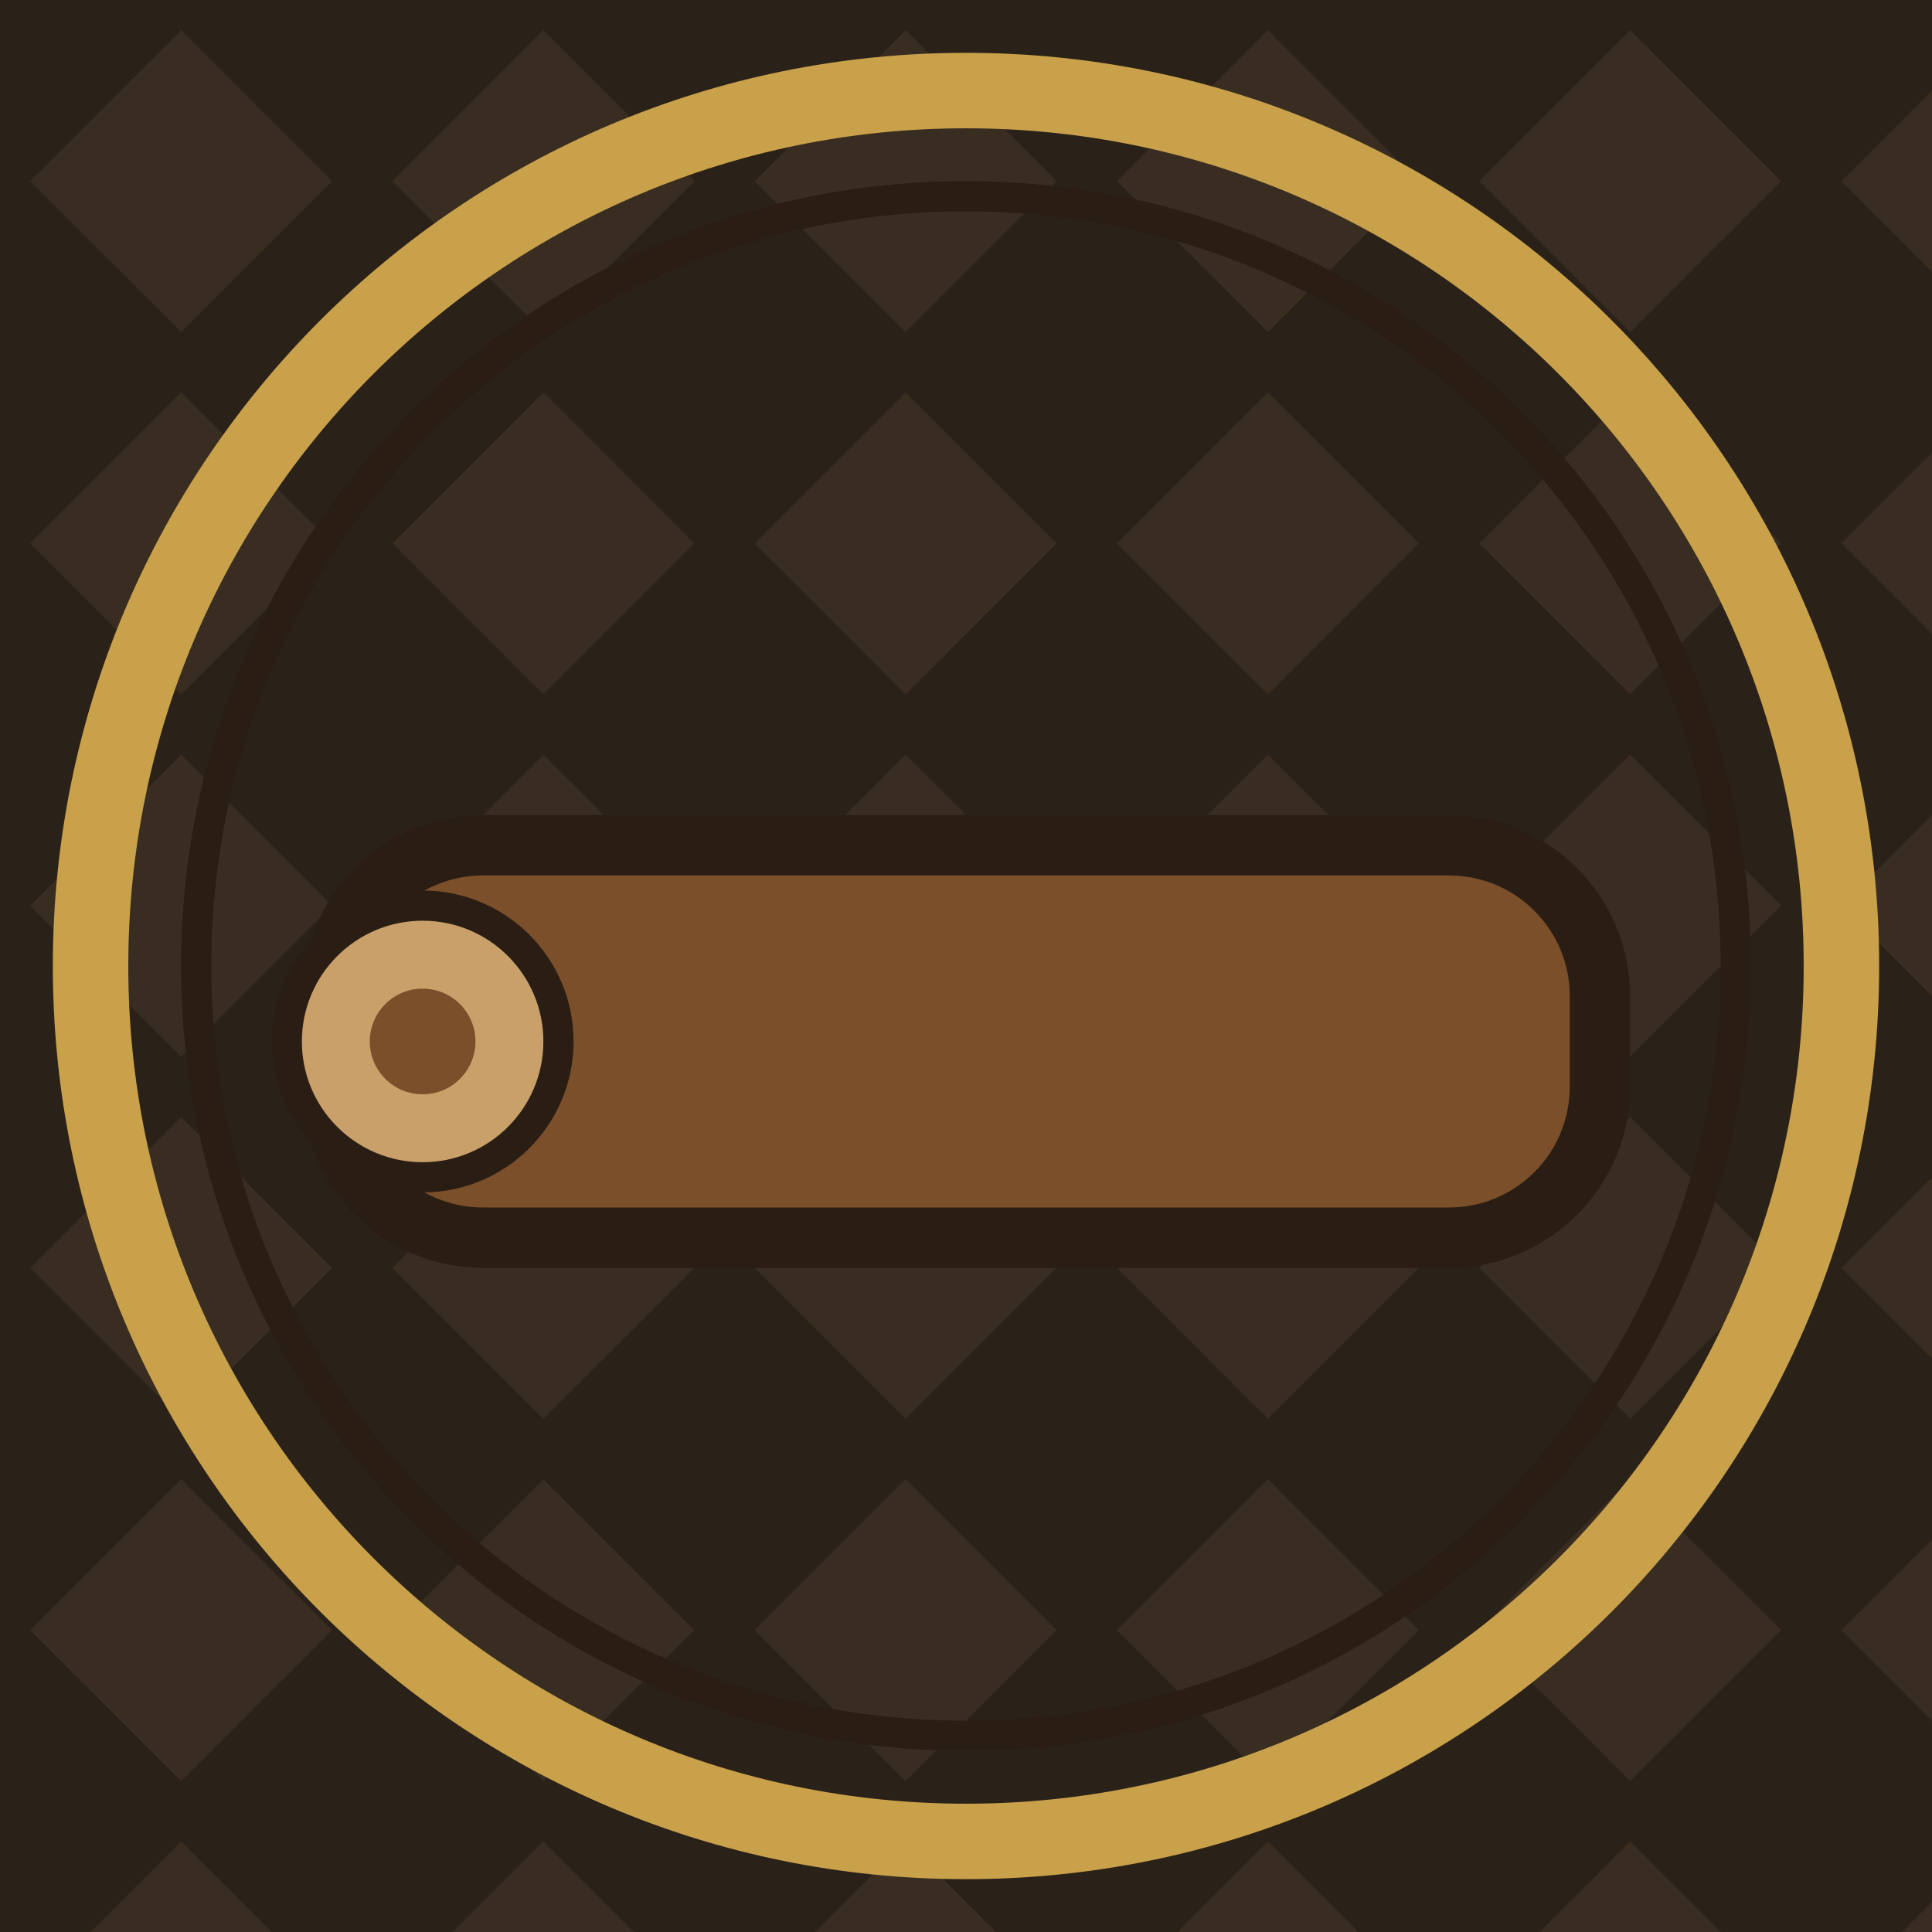
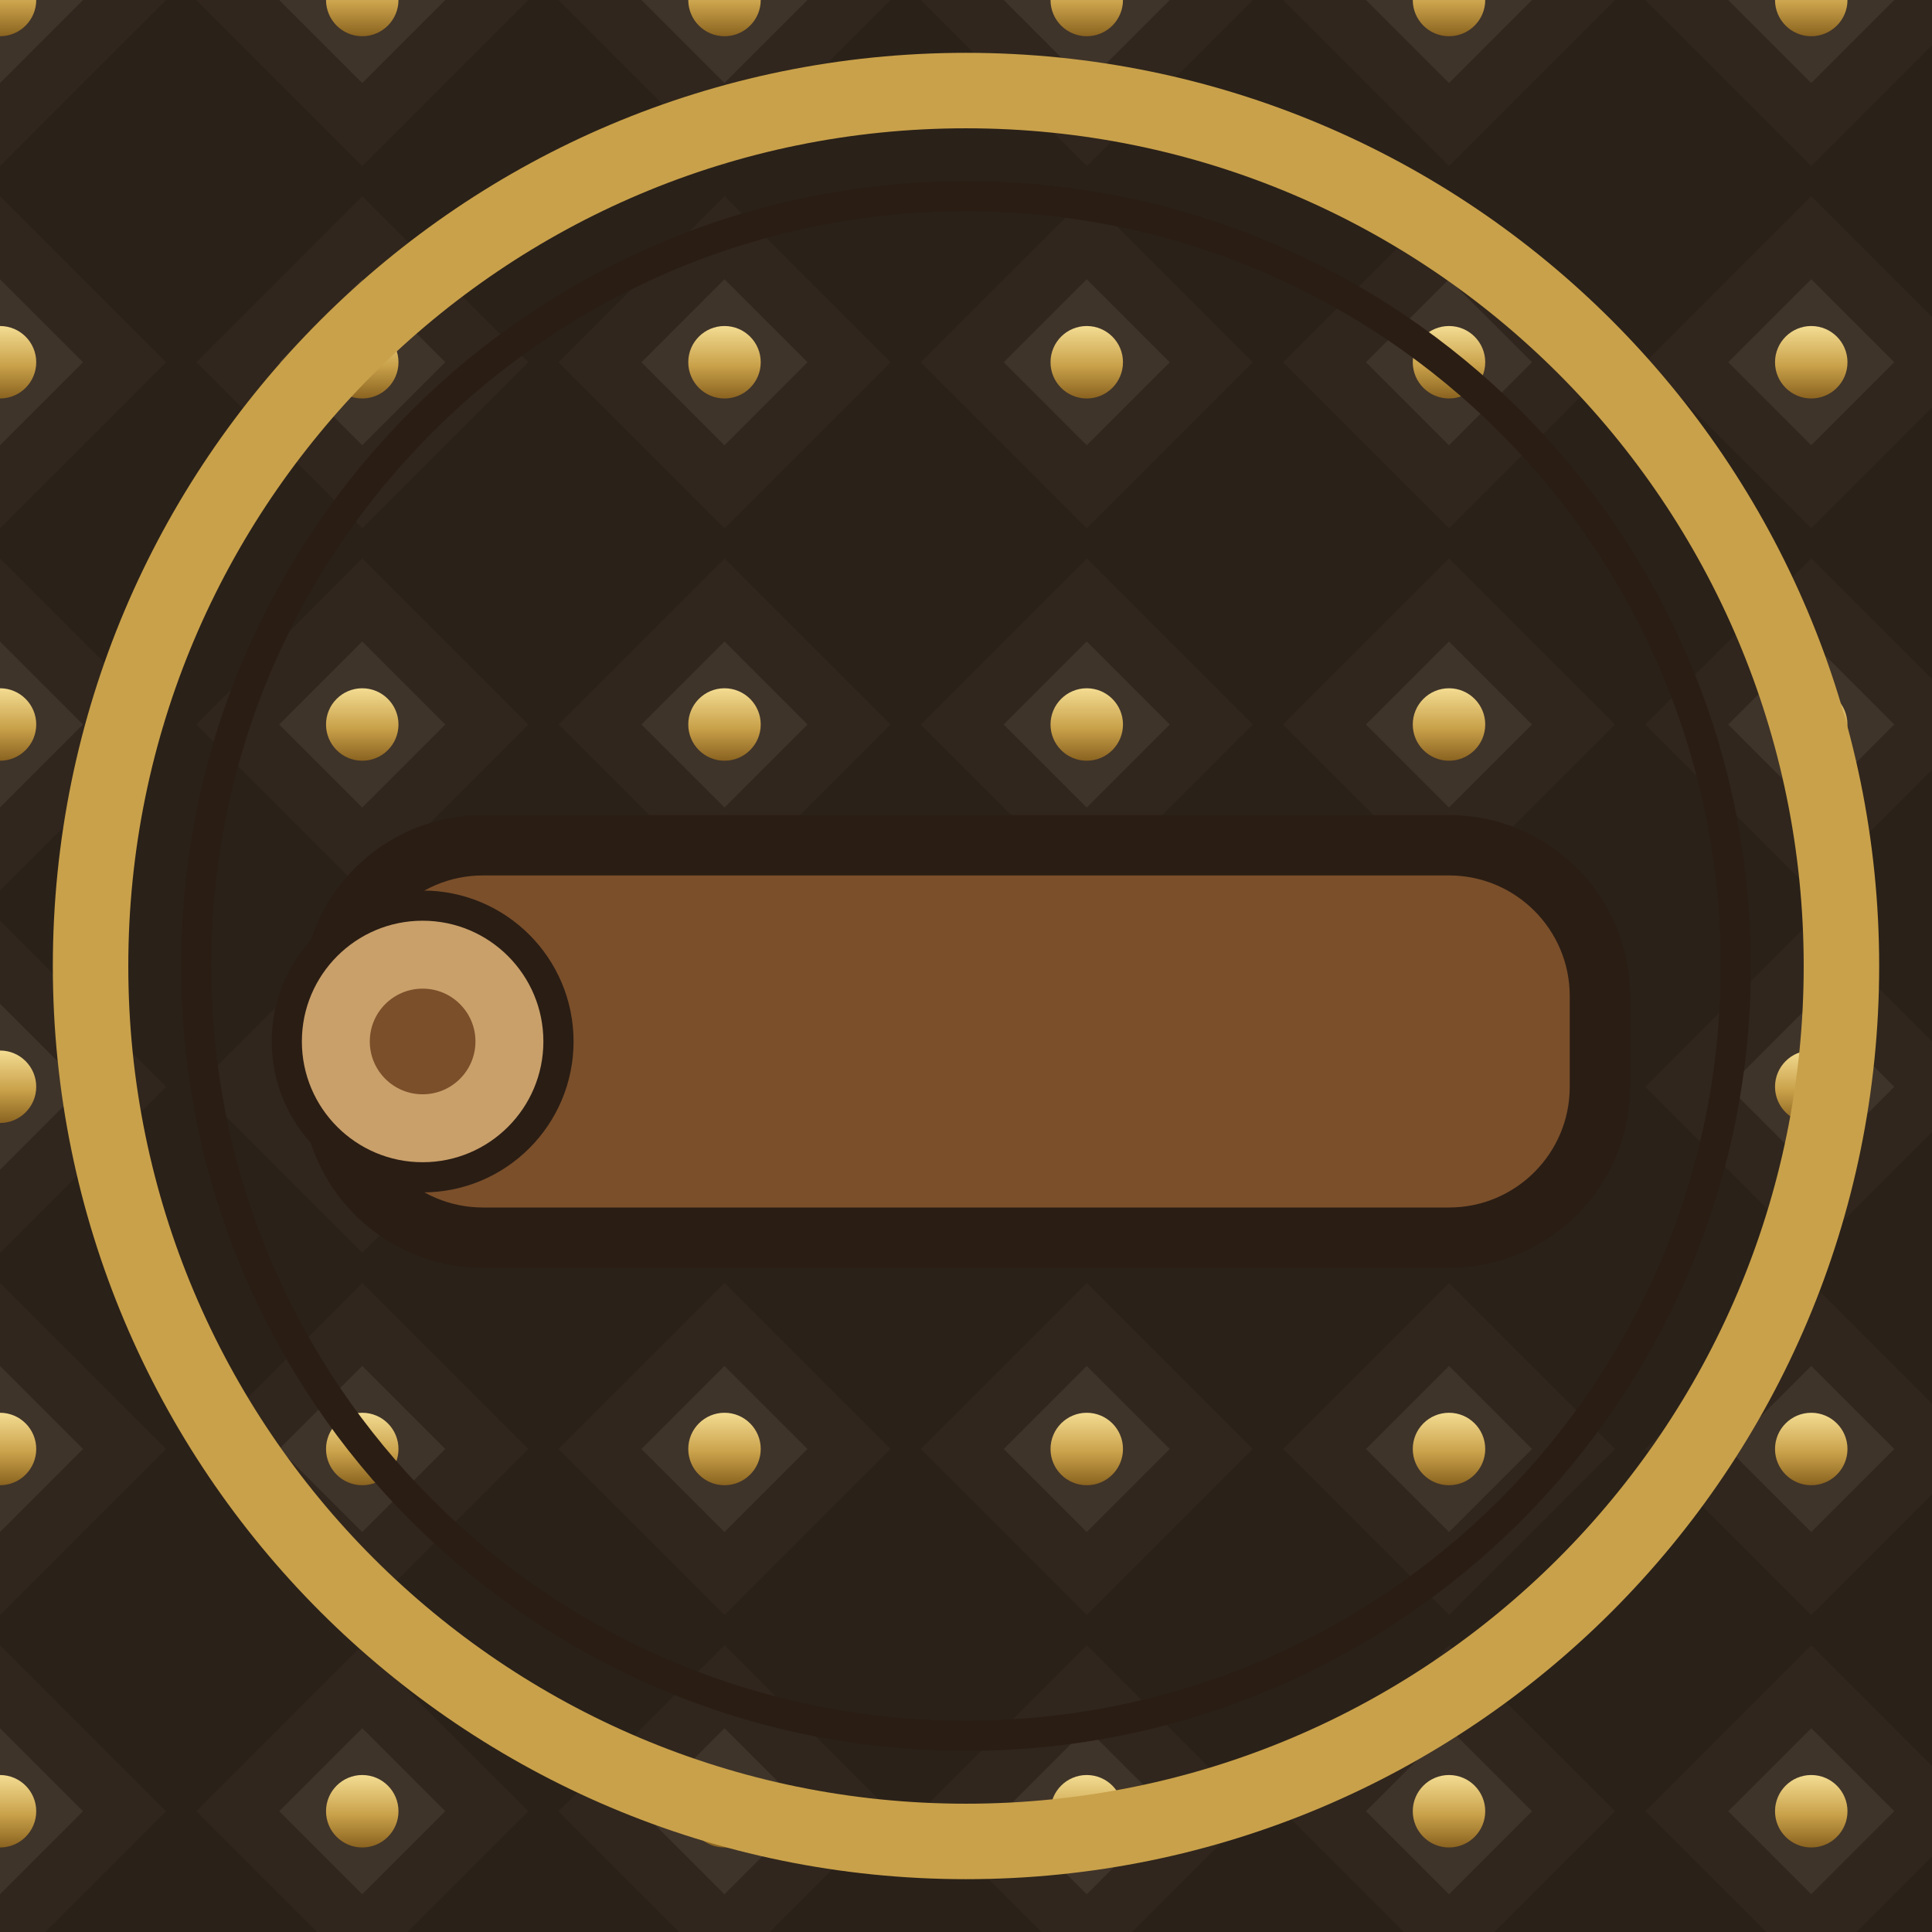
<svg xmlns="http://www.w3.org/2000/svg" viewBox="0 0 128 128" width="128" height="128">
  <defs>
    <linearGradient id="gold" x1="0" y1="0" x2="0" y2="1">
      <stop offset="0" stop-color="#f3dc92" />
      <stop offset="0.55" stop-color="#c9a14a" />
      <stop offset="1" stop-color="#8a6320" />
    </linearGradient>
    <linearGradient id="steel" x1="0" y1="0" x2="1" y2="1">
      <stop offset="0" stop-color="#eef1f4" />
      <stop offset="0.5" stop-color="#8a8f96" />
      <stop offset="1" stop-color="#4b5058" />
    </linearGradient>
    <linearGradient id="skin" x1="0" y1="0" x2="0" y2="1">
      <stop offset="0" stop-color="#f4d8b6" />
      <stop offset="1" stop-color="#e6bd93" />
    </linearGradient>
    <linearGradient id="parch" x1="0" y1="0" x2="0" y2="1">
      <stop offset="0" stop-color="#f4ead2" />
      <stop offset="1" stop-color="#e9dcbf" />
    </linearGradient>
  </defs>
-   <defs>
-     <pattern id="f" width="24" height="24" patternUnits="userSpaceOnUse">
-       <rect width="24" height="24" fill="#2a2119" />
-       <path d="M12 2 L22 12 L12 22 L2 12 Z" fill="#3d3024" opacity="0.8" />
-     </pattern>
-   </defs>
-   <rect width="128" height="128" fill="url(#f)" />
+   <rect width="128" height="128" fill="#2a2119" />
+   <path d="M0 -11.0 L11.0 0 L0 11.0 L-11.0 0 Z" fill="#34291f" opacity="0.6" />
+   <path d="M0 -5.5 L5.5 0 L0 5.5 L-5.5 0 Z" fill="#54493e" opacity="0.4" />
+   <circle cx="0" cy="0" r="2.4" fill="url(#gold)" />
+   <path d="M24 -11.0 L35.0 0 L24 11.0 L13.0 0 Z" fill="#34291f" opacity="0.6" />
+   <path d="M24 -5.5 L29.5 0 L24 5.5 L18.5 0 Z" fill="#54493e" opacity="0.4" />
+   <circle cx="24" cy="0" r="2.4" fill="url(#gold)" />
+   <path d="M48 -11.0 L59.0 0 L48 11.0 L37.0 0 Z" fill="#34291f" opacity="0.6" />
+   <path d="M48 -5.5 L53.5 0 L48 5.5 L42.5 0 Z" fill="#54493e" opacity="0.4" />
+   <circle cx="48" cy="0" r="2.4" fill="url(#gold)" />
+   <path d="M72 -11.0 L83.0 0 L72 11.0 L61.0 0 Z" fill="#34291f" opacity="0.6" />
+   <path d="M72 -5.5 L77.5 0 L72 5.5 L66.5 0 Z" fill="#54493e" opacity="0.4" />
+   <circle cx="72" cy="0" r="2.4" fill="url(#gold)" />
+   <path d="M96 -11.0 L107.0 0 L96 11.0 L85.0 0 Z" fill="#34291f" opacity="0.6" />
+   <path d="M96 -5.5 L101.5 0 L96 5.5 L90.5 0 Z" fill="#54493e" opacity="0.4" />
+   <circle cx="96" cy="0" r="2.4" fill="url(#gold)" />
+   <path d="M120 -11.0 L131.0 0 L120 11.0 L109.0 0 Z" fill="#34291f" opacity="0.6" />
+   <path d="M120 -5.5 L125.5 0 L120 5.5 L114.5 0 Z" fill="#54493e" opacity="0.4" />
+   <circle cx="120" cy="0" r="2.4" fill="url(#gold)" />
+   <path d="M144 -11.0 L155.0 0 L144 11.0 L133.0 0 Z" fill="#34291f" opacity="0.6" />
+   <path d="M144 -5.5 L149.5 0 L144 5.5 L138.5 0 Z" fill="#54493e" opacity="0.4" />
+   <circle cx="144" cy="0" r="2.4" fill="url(#gold)" />
+   <path d="M0 13.0 L11.0 24 L0 35.0 L-11.0 24 Z" fill="#34291f" opacity="0.6" />
+   <path d="M0 18.5 L5.5 24 L0 29.5 L-5.5 24 Z" fill="#54493e" opacity="0.4" />
+   <circle cx="0" cy="24" r="2.4" fill="url(#gold)" />
+   <path d="M24 13.0 L35.0 24 L24 35.0 L13.0 24 Z" fill="#34291f" opacity="0.6" />
+   <path d="M24 18.5 L29.5 24 L24 29.5 L18.5 24 Z" fill="#54493e" opacity="0.4" />
+   <circle cx="24" cy="24" r="2.4" fill="url(#gold)" />
+   <path d="M48 13.0 L59.0 24 L48 35.0 L37.0 24 Z" fill="#34291f" opacity="0.6" />
+   <path d="M48 18.5 L53.5 24 L48 29.5 L42.5 24 Z" fill="#54493e" opacity="0.4" />
+   <circle cx="48" cy="24" r="2.4" fill="url(#gold)" />
+   <path d="M72 13.0 L83.0 24 L72 35.0 L61.0 24 Z" fill="#34291f" opacity="0.6" />
+   <path d="M72 18.5 L77.5 24 L72 29.5 L66.5 24 Z" fill="#54493e" opacity="0.4" />
+   <circle cx="72" cy="24" r="2.4" fill="url(#gold)" />
+   <path d="M96 13.0 L107.0 24 L96 35.0 L85.0 24 Z" fill="#34291f" opacity="0.6" />
+   <path d="M96 18.5 L101.5 24 L96 29.5 L90.5 24 Z" fill="#54493e" opacity="0.4" />
+   <circle cx="96" cy="24" r="2.4" fill="url(#gold)" />
+   <path d="M120 13.0 L131.0 24 L120 35.0 L109.0 24 Z" fill="#34291f" opacity="0.6" />
+   <path d="M120 18.5 L125.5 24 L120 29.5 L114.5 24 Z" fill="#54493e" opacity="0.4" />
+   <circle cx="120" cy="24" r="2.4" fill="url(#gold)" />
+   <path d="M144 13.0 L155.0 24 L144 35.0 L133.0 24 Z" fill="#34291f" opacity="0.6" />
+   <path d="M144 18.5 L149.5 24 L144 29.5 L138.5 24 Z" fill="#54493e" opacity="0.4" />
+   <circle cx="144" cy="24" r="2.4" fill="url(#gold)" />
+   <path d="M0 37.0 L11.0 48 L0 59.0 L-11.0 48 Z" fill="#34291f" opacity="0.6" />
+   <path d="M0 42.5 L5.5 48 L0 53.5 L-5.5 48 Z" fill="#54493e" opacity="0.4" />
+   <circle cx="0" cy="48" r="2.4" fill="url(#gold)" />
+   <path d="M24 37.0 L35.0 48 L24 59.0 L13.0 48 Z" fill="#34291f" opacity="0.6" />
+   <path d="M24 42.5 L29.5 48 L24 53.5 L18.5 48 Z" fill="#54493e" opacity="0.4" />
+   <circle cx="24" cy="48" r="2.4" fill="url(#gold)" />
+   <path d="M48 37.0 L59.0 48 L48 59.0 L37.0 48 Z" fill="#34291f" opacity="0.6" />
+   <path d="M48 42.5 L53.5 48 L48 53.5 L42.5 48 Z" fill="#54493e" opacity="0.4" />
+   <circle cx="48" cy="48" r="2.4" fill="url(#gold)" />
+   <path d="M72 37.0 L83.0 48 L72 59.0 L61.0 48 Z" fill="#34291f" opacity="0.6" />
+   <path d="M72 42.5 L77.5 48 L72 53.5 L66.5 48 Z" fill="#54493e" opacity="0.4" />
+   <circle cx="72" cy="48" r="2.4" fill="url(#gold)" />
+   <path d="M96 37.0 L107.0 48 L96 59.0 L85.0 48 Z" fill="#34291f" opacity="0.6" />
+   <path d="M96 42.5 L101.5 48 L96 53.5 L90.5 48 Z" fill="#54493e" opacity="0.4" />
+   <circle cx="96" cy="48" r="2.4" fill="url(#gold)" />
+   <path d="M120 37.0 L131.0 48 L120 59.0 L109.0 48 Z" fill="#34291f" opacity="0.6" />
+   <path d="M120 42.5 L125.5 48 L120 53.5 L114.5 48 Z" fill="#54493e" opacity="0.4" />
+   <circle cx="120" cy="48" r="2.4" fill="url(#gold)" />
+   <path d="M144 37.0 L155.0 48 L144 59.0 L133.0 48 Z" fill="#34291f" opacity="0.6" />
+   <path d="M144 42.5 L149.5 48 L144 53.5 L138.5 48 Z" fill="#54493e" opacity="0.4" />
+   <circle cx="144" cy="48" r="2.4" fill="url(#gold)" />
+   <path d="M0 61.0 L11.0 72 L0 83.0 L-11.0 72 Z" fill="#34291f" opacity="0.6" />
+   <path d="M0 66.5 L5.5 72 L0 77.5 L-5.5 72 Z" fill="#54493e" opacity="0.4" />
+   <circle cx="0" cy="72" r="2.4" fill="url(#gold)" />
+   <path d="M24 61.0 L35.0 72 L24 83.0 L13.0 72 Z" fill="#34291f" opacity="0.6" />
+   <path d="M24 66.5 L29.5 72 L24 77.5 L18.5 72 Z" fill="#54493e" opacity="0.4" />
+   <circle cx="24" cy="72" r="2.4" fill="url(#gold)" />
+   <path d="M48 61.0 L59.0 72 L48 83.0 L37.0 72 Z" fill="#34291f" opacity="0.6" />
+   <path d="M48 66.5 L53.5 72 L48 77.5 L42.5 72 Z" fill="#54493e" opacity="0.4" />
+   <circle cx="48" cy="72" r="2.4" fill="url(#gold)" />
+   <path d="M72 61.0 L83.0 72 L72 83.0 L61.0 72 Z" fill="#34291f" opacity="0.6" />
+   <path d="M72 66.5 L77.5 72 L72 77.5 L66.5 72 Z" fill="#54493e" opacity="0.4" />
+   <circle cx="72" cy="72" r="2.4" fill="url(#gold)" />
+   <path d="M96 61.0 L107.0 72 L96 83.0 L85.0 72 Z" fill="#34291f" opacity="0.6" />
+   <path d="M96 66.5 L101.5 72 L96 77.5 L90.5 72 Z" fill="#54493e" opacity="0.4" />
+   <circle cx="96" cy="72" r="2.4" fill="url(#gold)" />
+   <path d="M120 61.0 L131.0 72 L120 83.0 L109.0 72 Z" fill="#34291f" opacity="0.6" />
+   <path d="M120 66.5 L125.5 72 L120 77.5 L114.5 72 Z" fill="#54493e" opacity="0.4" />
+   <circle cx="120" cy="72" r="2.4" fill="url(#gold)" />
+   <path d="M144 61.0 L155.0 72 L144 83.0 L133.0 72 Z" fill="#34291f" opacity="0.6" />
+   <path d="M144 66.5 L149.5 72 L144 77.5 L138.5 72 Z" fill="#54493e" opacity="0.4" />
+   <circle cx="144" cy="72" r="2.4" fill="url(#gold)" />
+   <path d="M0 85.0 L11.0 96 L0 107.0 L-11.0 96 Z" fill="#34291f" opacity="0.6" />
+   <path d="M0 90.5 L5.5 96 L0 101.5 L-5.5 96 Z" fill="#54493e" opacity="0.4" />
+   <circle cx="0" cy="96" r="2.4" fill="url(#gold)" />
+   <path d="M24 85.0 L35.0 96 L24 107.0 L13.0 96 Z" fill="#34291f" opacity="0.6" />
+   <path d="M24 90.5 L29.5 96 L24 101.5 L18.5 96 Z" fill="#54493e" opacity="0.4" />
+   <circle cx="24" cy="96" r="2.4" fill="url(#gold)" />
+   <path d="M48 85.0 L59.0 96 L48 107.0 L37.0 96 Z" fill="#34291f" opacity="0.6" />
+   <path d="M48 90.5 L53.5 96 L48 101.5 L42.5 96 Z" fill="#54493e" opacity="0.4" />
+   <circle cx="48" cy="96" r="2.4" fill="url(#gold)" />
+   <path d="M72 85.0 L83.0 96 L72 107.0 L61.0 96 Z" fill="#34291f" opacity="0.6" />
+   <path d="M72 90.5 L77.5 96 L72 101.5 L66.5 96 Z" fill="#54493e" opacity="0.4" />
+   <circle cx="72" cy="96" r="2.4" fill="url(#gold)" />
+   <path d="M96 85.0 L107.0 96 L96 107.0 L85.0 96 Z" fill="#34291f" opacity="0.6" />
+   <path d="M96 90.5 L101.5 96 L96 101.5 L90.5 96 Z" fill="#54493e" opacity="0.4" />
+   <circle cx="96" cy="96" r="2.4" fill="url(#gold)" />
+   <path d="M120 85.0 L131.0 96 L120 107.0 L109.0 96 Z" fill="#34291f" opacity="0.6" />
+   <path d="M120 90.5 L125.5 96 L120 101.5 L114.5 96 Z" fill="#54493e" opacity="0.4" />
+   <circle cx="120" cy="96" r="2.4" fill="url(#gold)" />
+   <path d="M144 85.0 L155.0 96 L144 107.0 L133.0 96 Z" fill="#34291f" opacity="0.6" />
+   <path d="M144 90.5 L149.5 96 L144 101.5 L138.5 96 Z" fill="#54493e" opacity="0.4" />
+   <circle cx="144" cy="96" r="2.4" fill="url(#gold)" />
+   <path d="M0 109.0 L11.0 120 L0 131.0 L-11.0 120 Z" fill="#34291f" opacity="0.6" />
+   <path d="M0 114.5 L5.5 120 L0 125.5 L-5.5 120 Z" fill="#54493e" opacity="0.4" />
+   <circle cx="0" cy="120" r="2.4" fill="url(#gold)" />
+   <path d="M24 109.0 L35.0 120 L24 131.0 L13.0 120 Z" fill="#34291f" opacity="0.6" />
+   <path d="M24 114.5 L29.5 120 L24 125.5 L18.5 120 Z" fill="#54493e" opacity="0.4" />
+   <circle cx="24" cy="120" r="2.4" fill="url(#gold)" />
+   <path d="M48 109.0 L59.0 120 L48 131.0 L37.0 120 Z" fill="#34291f" opacity="0.6" />
+   <path d="M48 114.5 L53.5 120 L48 125.5 L42.5 120 Z" fill="#54493e" opacity="0.4" />
+   <circle cx="48" cy="120" r="2.4" fill="url(#gold)" />
+   <path d="M72 109.0 L83.0 120 L72 131.0 L61.0 120 Z" fill="#34291f" opacity="0.6" />
+   <path d="M72 114.5 L77.5 120 L72 125.5 L66.5 120 Z" fill="#54493e" opacity="0.4" />
+   <circle cx="72" cy="120" r="2.4" fill="url(#gold)" />
+   <path d="M96 109.0 L107.0 120 L96 131.0 L85.0 120 Z" fill="#34291f" opacity="0.6" />
+   <path d="M96 114.5 L101.5 120 L96 125.5 L90.5 120 Z" fill="#54493e" opacity="0.4" />
+   <circle cx="96" cy="120" r="2.4" fill="url(#gold)" />
+   <path d="M120 109.0 L131.0 120 L120 131.0 L109.0 120 Z" fill="#34291f" opacity="0.6" />
+   <path d="M120 114.5 L125.5 120 L120 125.5 L114.5 120 Z" fill="#54493e" opacity="0.4" />
+   <circle cx="120" cy="120" r="2.4" fill="url(#gold)" />
+   <path d="M144 109.0 L155.0 120 L144 131.0 L133.0 120 Z" fill="#34291f" opacity="0.6" />
+   <path d="M144 114.5 L149.5 120 L144 125.5 L138.5 120 Z" fill="#54493e" opacity="0.4" />
+   <circle cx="144" cy="120" r="2.4" fill="url(#gold)" />
+   <path d="M0 133.0 L11.0 144 L0 155.0 L-11.0 144 Z" fill="#34291f" opacity="0.6" />
+   <path d="M0 138.5 L5.5 144 L0 149.5 L-5.5 144 Z" fill="#54493e" opacity="0.4" />
+   <circle cx="0" cy="144" r="2.4" fill="url(#gold)" />
+   <path d="M24 133.0 L35.0 144 L24 155.0 L13.0 144 Z" fill="#34291f" opacity="0.6" />
+   <path d="M24 138.5 L29.5 144 L24 149.5 L18.5 144 Z" fill="#54493e" opacity="0.4" />
+   <circle cx="24" cy="144" r="2.4" fill="url(#gold)" />
+   <path d="M48 133.0 L59.0 144 L48 155.0 L37.0 144 Z" fill="#34291f" opacity="0.6" />
+   <path d="M48 138.5 L53.5 144 L48 149.5 L42.5 144 Z" fill="#54493e" opacity="0.4" />
+   <circle cx="48" cy="144" r="2.4" fill="url(#gold)" />
+   <path d="M72 133.0 L83.0 144 L72 155.0 L61.0 144 Z" fill="#34291f" opacity="0.6" />
+   <path d="M72 138.5 L77.5 144 L72 149.5 L66.5 144 Z" fill="#54493e" opacity="0.4" />
+   <circle cx="72" cy="144" r="2.4" fill="url(#gold)" />
+   <path d="M96 133.0 L107.0 144 L96 155.0 L85.0 144 Z" fill="#34291f" opacity="0.6" />
+   <path d="M96 138.5 L101.5 144 L96 149.5 L90.5 144 Z" fill="#54493e" opacity="0.4" />
+   <circle cx="96" cy="144" r="2.4" fill="url(#gold)" />
+   <path d="M120 133.0 L131.0 144 L120 155.0 L109.0 144 Z" fill="#34291f" opacity="0.6" />
+   <path d="M120 138.5 L125.5 144 L120 149.5 L114.5 144 Z" fill="#54493e" opacity="0.4" />
+   <circle cx="120" cy="144" r="2.4" fill="url(#gold)" />
+   <path d="M144 133.0 L155.0 144 L144 155.0 L133.0 144 Z" fill="#34291f" opacity="0.6" />
+   <path d="M144 138.5 L149.5 144 L144 149.5 L138.5 144 Z" fill="#54493e" opacity="0.4" />
+   <circle cx="144" cy="144" r="2.4" fill="url(#gold)" />
  <circle cx="64" cy="64" r="58" fill="none" stroke="#c9a14a" stroke-width="5" />
  <circle cx="64" cy="64" r="51" fill="none" stroke="#2a1d14" stroke-width="2" />
  <g transform="translate(0 0)">
    <rect x="22" y="56" width="84" height="26" rx="10" fill="#7a4f2a" stroke="#2a1d14" stroke-width="4" />
    <circle cx="28" cy="69" r="9" fill="#c9a06a" stroke="#2a1d14" stroke-width="2" />
    <circle cx="28" cy="69" r="3.5" fill="#7a4f2a" />
  </g>
</svg>
